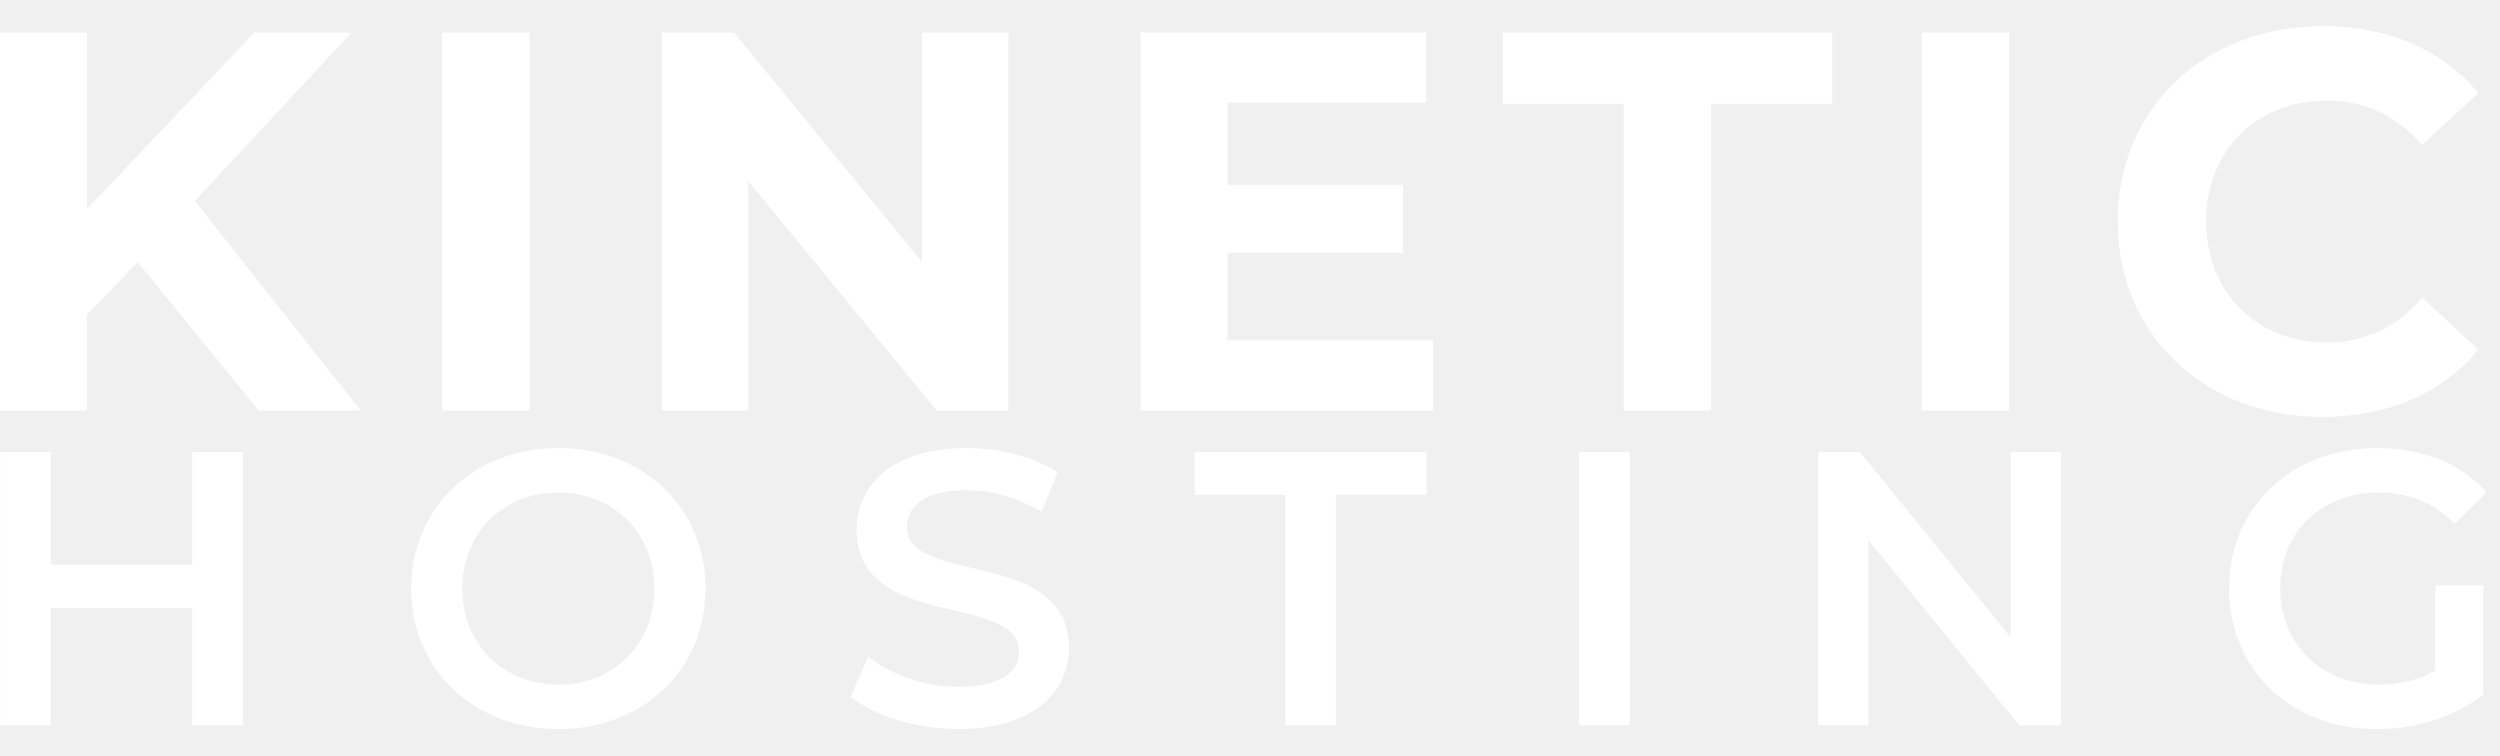
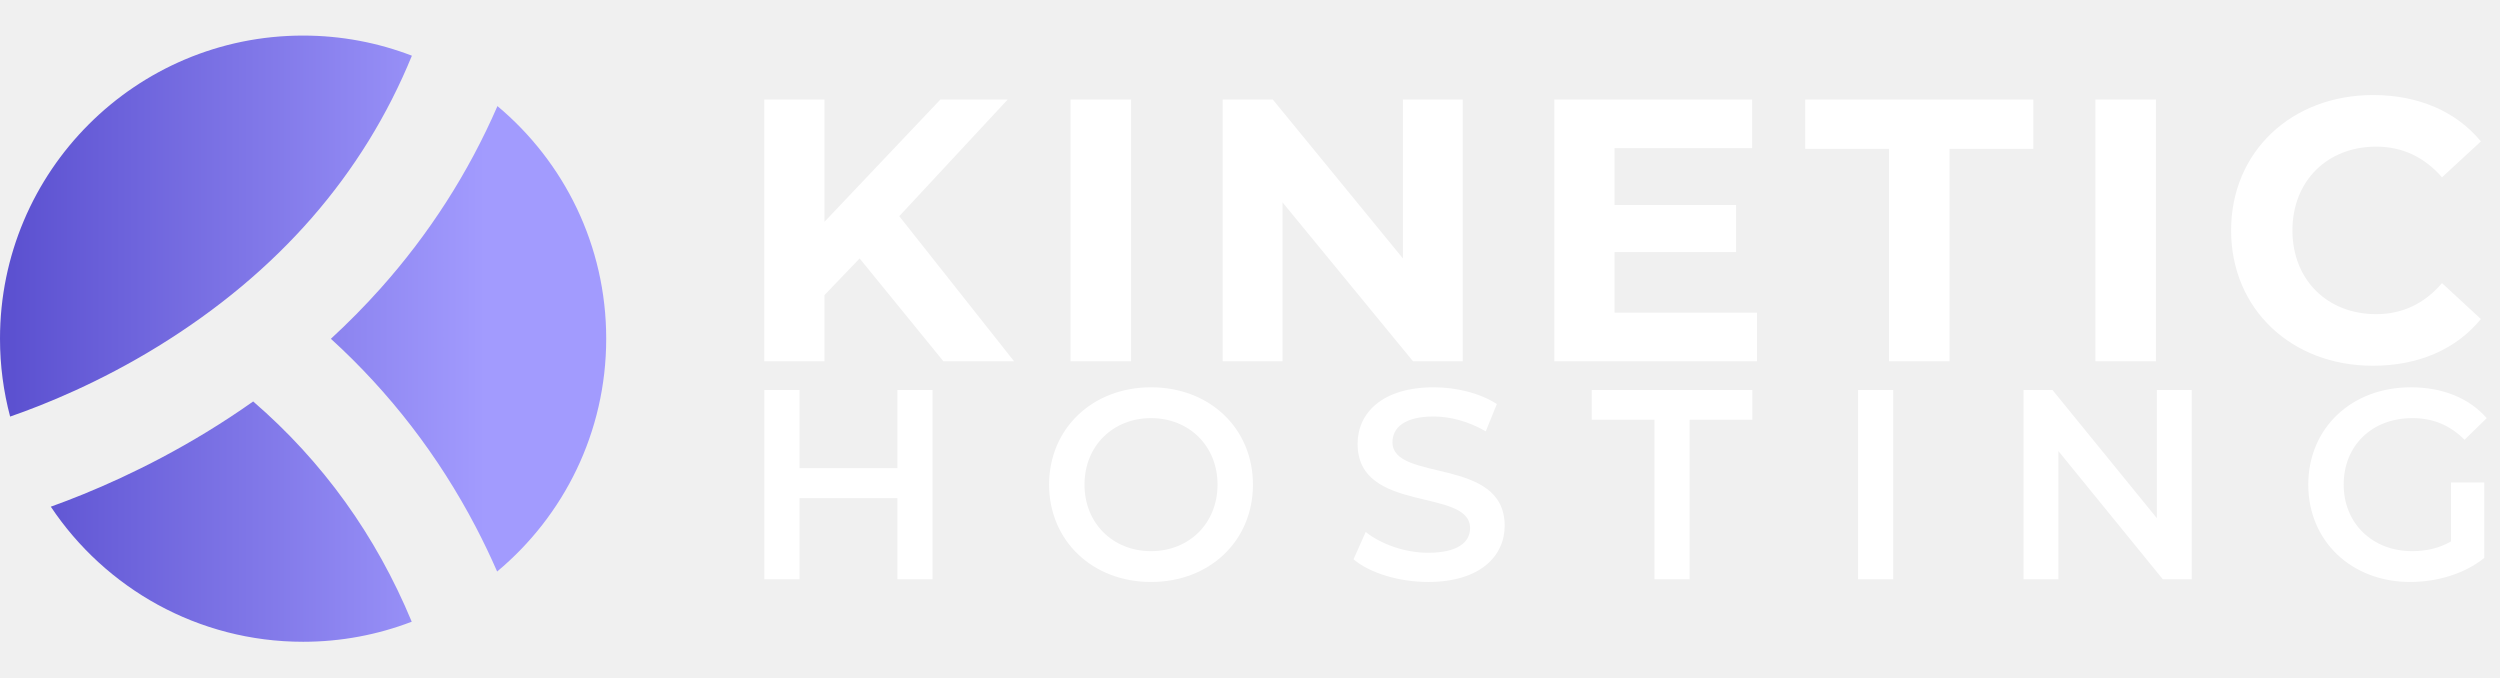
- <svg xmlns="http://www.w3.org/2000/svg" id="Layer_1" version="1.1" viewBox="0 500 3840 1160">
+ <svg xmlns="http://www.w3.org/2000/svg" id="Layer_1" version="1.1" viewBox="0 560 3840 1040">
  <defs>
    <style>
      .st0 {
+         fill: url(#New_Gradient_Swatch_copy);
+       }
+ 
+       .st1 {
        fill: #fff;
      }
    </style>
+     <linearGradient id="New_Gradient_Swatch_copy" data-name="New Gradient Swatch copy" x1="0" y1="1080.203" x2="931.137" y2="1080.203" gradientUnits="userSpaceOnUse">
+       <stop offset="0" stop-color="#5a4fcf" />
+       <stop offset=".8" stop-color="#a29bfe" />
+     </linearGradient>
  </defs>
-   <path class="st0" d="M211.438,902.446l-77.942,81.259v146.763H0v-580.418h133.496v271.138l257.042-271.138h149.25l-240.459,258.7,254.554,321.717h-156.713l-185.734-228.021Z" />
-   <path class="st0" d="M679.078,550.05h134.325v580.418h-134.325v-580.418Z" />
-   <path class="st0" d="M1548.863,550.05v580.418h-110.279l-289.38-352.396v352.396h-132.667v-580.418h111.108l288.55,352.396v-352.396h132.667Z" />
-   <path class="st0" d="M2201.414,1022.676v107.792h-449.409v-580.418h438.63v107.792h-305.134v126.034h269.479v104.475h-269.479v134.325h315.913Z" />
-   <path class="st0" d="M2494.1,659.5h-185.734v-109.45h505.793v109.45h-185.734v470.967h-134.325v-470.967Z" />
-   <path class="st0" d="M2951.795,550.05h134.325v580.418h-134.325v-580.418Z" />
-   <path class="st0" d="M3252.771,840.259c0-174.954,134.325-300.159,315.084-300.159,100.329,0,184.075,36.483,238.8,102.817l-86.233,79.6c-38.971-44.775-87.892-67.992-145.934-67.992-108.621,0-185.734,76.284-185.734,185.734s77.112,185.734,185.734,185.734c58.042,0,106.963-23.217,145.934-68.821l86.233,79.6c-54.725,67.162-138.471,103.646-239.629,103.646-179.929,0-314.255-125.204-314.255-300.159Z" />
-   <path class="st0" d="M373.138,1194.189v419.716h-77.947v-179.878H78.138v179.878H.191v-419.716h77.947v173.283h217.053v-173.283h77.947Z" />
-   <path class="st0" d="M631.564,1404.046c0-124.116,95.935-215.854,226.047-215.854s226.047,91.138,226.047,215.854-95.935,215.854-226.047,215.854-226.047-91.737-226.047-215.854ZM1005.111,1404.046c0-85.742-62.957-147.5-147.5-147.5s-147.5,61.758-147.5,147.5,62.957,147.5,147.5,147.5,147.5-61.758,147.5-147.5Z" />
-   <path class="st0" d="M1306.707,1569.535l26.982-60.559c33.577,26.982,86.941,46.169,138.506,46.169,65.356,0,92.937-23.385,92.937-54.563,0-90.539-249.431-31.179-249.431-187.073,0-67.754,53.963-125.315,169.085-125.315,50.366,0,103.13,13.191,139.705,37.175l-24.583,60.559c-37.774-22.185-79.146-32.978-115.722-32.978-64.756,0-91.138,25.183-91.138,56.961,0,89.339,248.832,31.179,248.832,185.274,0,67.154-54.563,124.716-169.685,124.716-65.356,0-130.711-20.386-165.488-50.366Z" />
-   <path class="st0" d="M1974.059,1260.144h-139.106v-65.955h356.159v65.955h-139.106v353.76h-77.947v-353.76Z" />
-   <path class="st0" d="M2425.549,1194.189h77.947v419.716h-77.947v-419.716Z" />
-   <path class="st0" d="M3165.441,1194.189v419.716h-64.157l-231.443-284.207v284.207h-77.348v-419.716h64.157l231.443,284.208v-284.208h77.348Z" />
-   <path class="st0" d="M3740.452,1399.25h73.75v167.287c-43.77,35.376-104.929,53.363-164.289,53.363-130.112,0-226.047-90.539-226.047-215.854s95.935-215.854,227.246-215.854c70.152,0,128.913,23.384,168.486,68.354l-49.167,47.968c-32.978-32.978-70.752-47.968-115.722-47.968-89.339,0-152.297,60.559-152.297,147.5,0,85.142,62.957,147.5,151.697,147.5,29.98,0,59.36-5.996,86.341-21.586v-130.712Z" />
+   <g>
+     <path class="st1" d="M1320.39,956.962l-53.987,56.284v101.656h-92.466v-402.029h92.466v187.805l178.041-187.805h103.379l-166.555,179.19,176.318,222.839h-108.548l-128.649-157.94Z" />
+     <path class="st1" d="M1644.303,712.873h93.041v402.029h-93.041v-402.029Z" />
+     <path class="st1" d="M2246.764,712.873v402.029h-76.385l-200.44-244.089v244.089h-91.892v-402.029h76.96l199.866,244.089v-244.089h91.892Z" />
+     <path class="st1" d="M2698.756,1040.239v74.662h-311.285v-402.029h303.819v74.662h-211.352v87.298h186.656v72.365h-186.656v93.041h218.818Z" />
+     <path class="st1" d="M2901.486,788.684h-128.649v-75.811h350.339v75.811h-128.649v326.217h-93.041v-326.217Z" />
+     <path class="st1" d="M3218.511,712.873h93.041v402.029h-93.041v-402.029Z" />
+     <path class="st1" d="M3426.983,913.888c0-121.183,93.041-207.906,218.244-207.906,69.493,0,127.5,25.27,165.406,71.216l-59.73,55.135c-26.994-31.014-60.879-47.095-101.082-47.095-75.237,0-128.649,52.838-128.649,128.649s53.412,128.649,128.649,128.649c40.203,0,74.088-16.081,101.082-47.669l59.73,55.135c-37.906,46.52-95.913,71.791-165.98,71.791-124.629,0-217.67-86.723-217.67-207.906Z" />
+   </g>
+   <g>
+     <path class="st1" d="M1432.393,1159.039v290.718h-53.99v-124.593h-150.343v124.593h-53.991v-290.718h53.991v120.025h150.343v-120.025h53.99Z" />
+     <path class="st1" d="M1611.393,1304.398c0-85.969,66.45-149.512,156.572-149.512s156.572,63.127,156.572,149.512-66.45,149.512-156.572,149.512-156.572-63.542-156.572-149.512ZM1870.132,1304.398c0-59.389-43.608-102.166-102.166-102.166s-102.167,42.777-102.167,102.166,43.608,102.167,102.167,102.167,102.166-42.777,102.166-102.167Z" />
+     <path class="st1" d="M2079.033,1419.024l18.689-41.946c23.257,18.689,60.22,31.979,95.937,31.979,45.269,0,64.373-16.197,64.373-37.794,0-62.712-172.769-21.596-172.769-129.577,0-46.93,37.378-86.8,117.118-86.8,34.886,0,71.433,9.137,96.768,25.749l-17.028,41.947c-26.165-15.367-54.821-22.842-80.155-22.842-44.854,0-63.127,17.443-63.127,39.455,0,61.881,172.354,21.596,172.354,128.331,0,46.515-37.794,86.385-117.533,86.385-45.269,0-90.538-14.12-114.626-34.886Z" />
+     <path class="st1" d="M2541.278,1204.723h-96.352v-45.684h246.695v45.684h-96.352v245.034h-53.991v-245.034Z" />
+     <path class="st1" d="M2854.004,1159.039h53.991v290.718h-53.991v-290.718Z" />
+     <path class="st1" d="M3366.493,1159.039v290.718h-44.438l-160.31-196.857v196.857h-53.575v-290.718h44.438l160.31,196.858v-196.858h53.575Z" />
+     <path class="st1" d="M3764.777,1301.075h51.083v115.872c-30.318,24.503-72.679,36.962-113.795,36.962-90.123,0-156.572-62.712-156.572-149.512s66.45-149.512,157.403-149.512c48.591,0,89.292,16.197,116.703,47.346l-34.056,33.225c-22.842-22.842-49.007-33.225-80.155-33.225-61.881,0-105.489,41.947-105.489,102.166,0,58.974,43.608,102.167,105.074,102.167,20.766,0,41.116-4.153,59.805-14.951v-90.538Z" />
+   </g>
+   <path class="st0" d="M931.137,1080.203c0,143.744-65.159,272.255-167.533,357.657-10.193-23.251-21.071-46.049-32.709-68.303-57.302-109.58-132.069-206.643-222.65-289.185,26.765-24.642,52.131-50.334,75.989-77.031,75.151-84.091,135.396-178.141,179.85-280.389,102.097,85.403,167.053,213.733,167.053,357.251ZM388.885,1176.63c-23.113,16.329-46.953,32.015-71.523,46.995-92.71,56.523-178.55,92.856-239.316,114.653,83.468,125.085,225.863,207.493,387.523,207.493,58.805,0,115.05-10.932,166.851-30.826-55.059-132.549-136.49-245.819-243.534-338.315ZM632.666,645.554c-51.869-19.954-108.2-30.919-167.098-30.919C208.442,614.635,0,823.077,0,1080.203,0,1121.576,5.424,1161.677,15.552,1199.863c53.783-18.608,137.325-52.546,227.392-108.007,183.988-113.294,314.846-263.267,389.722-446.302Z" />
</svg>
